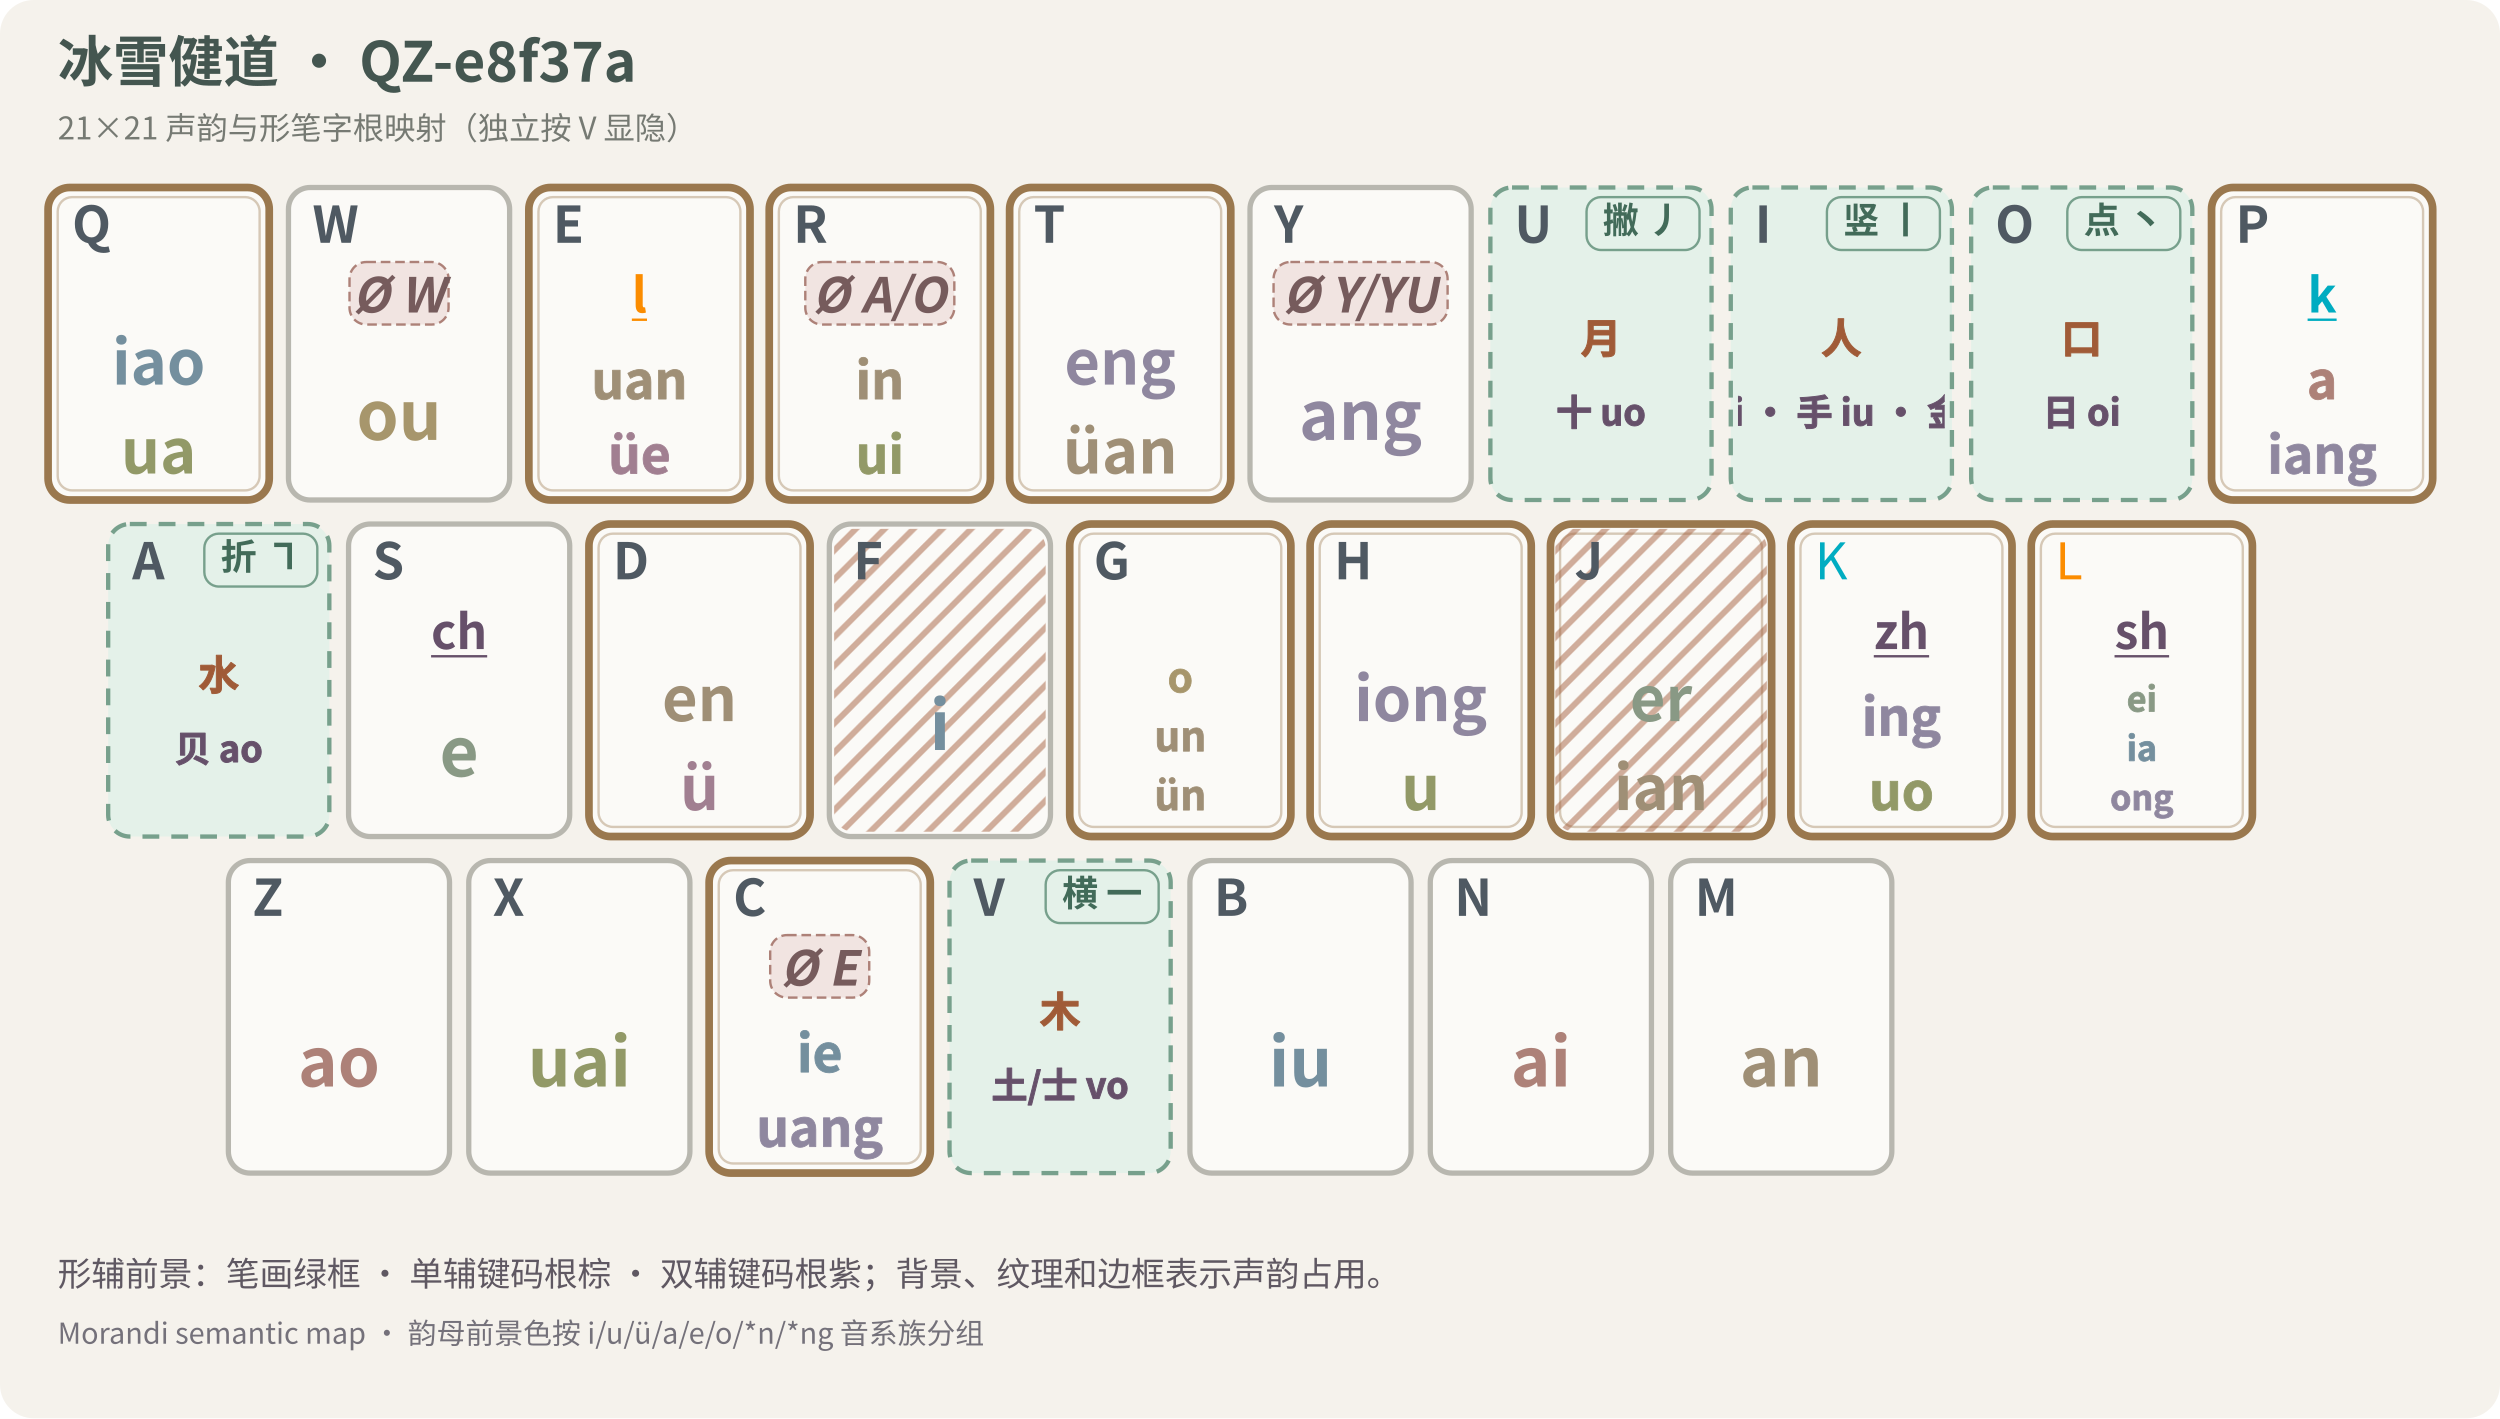
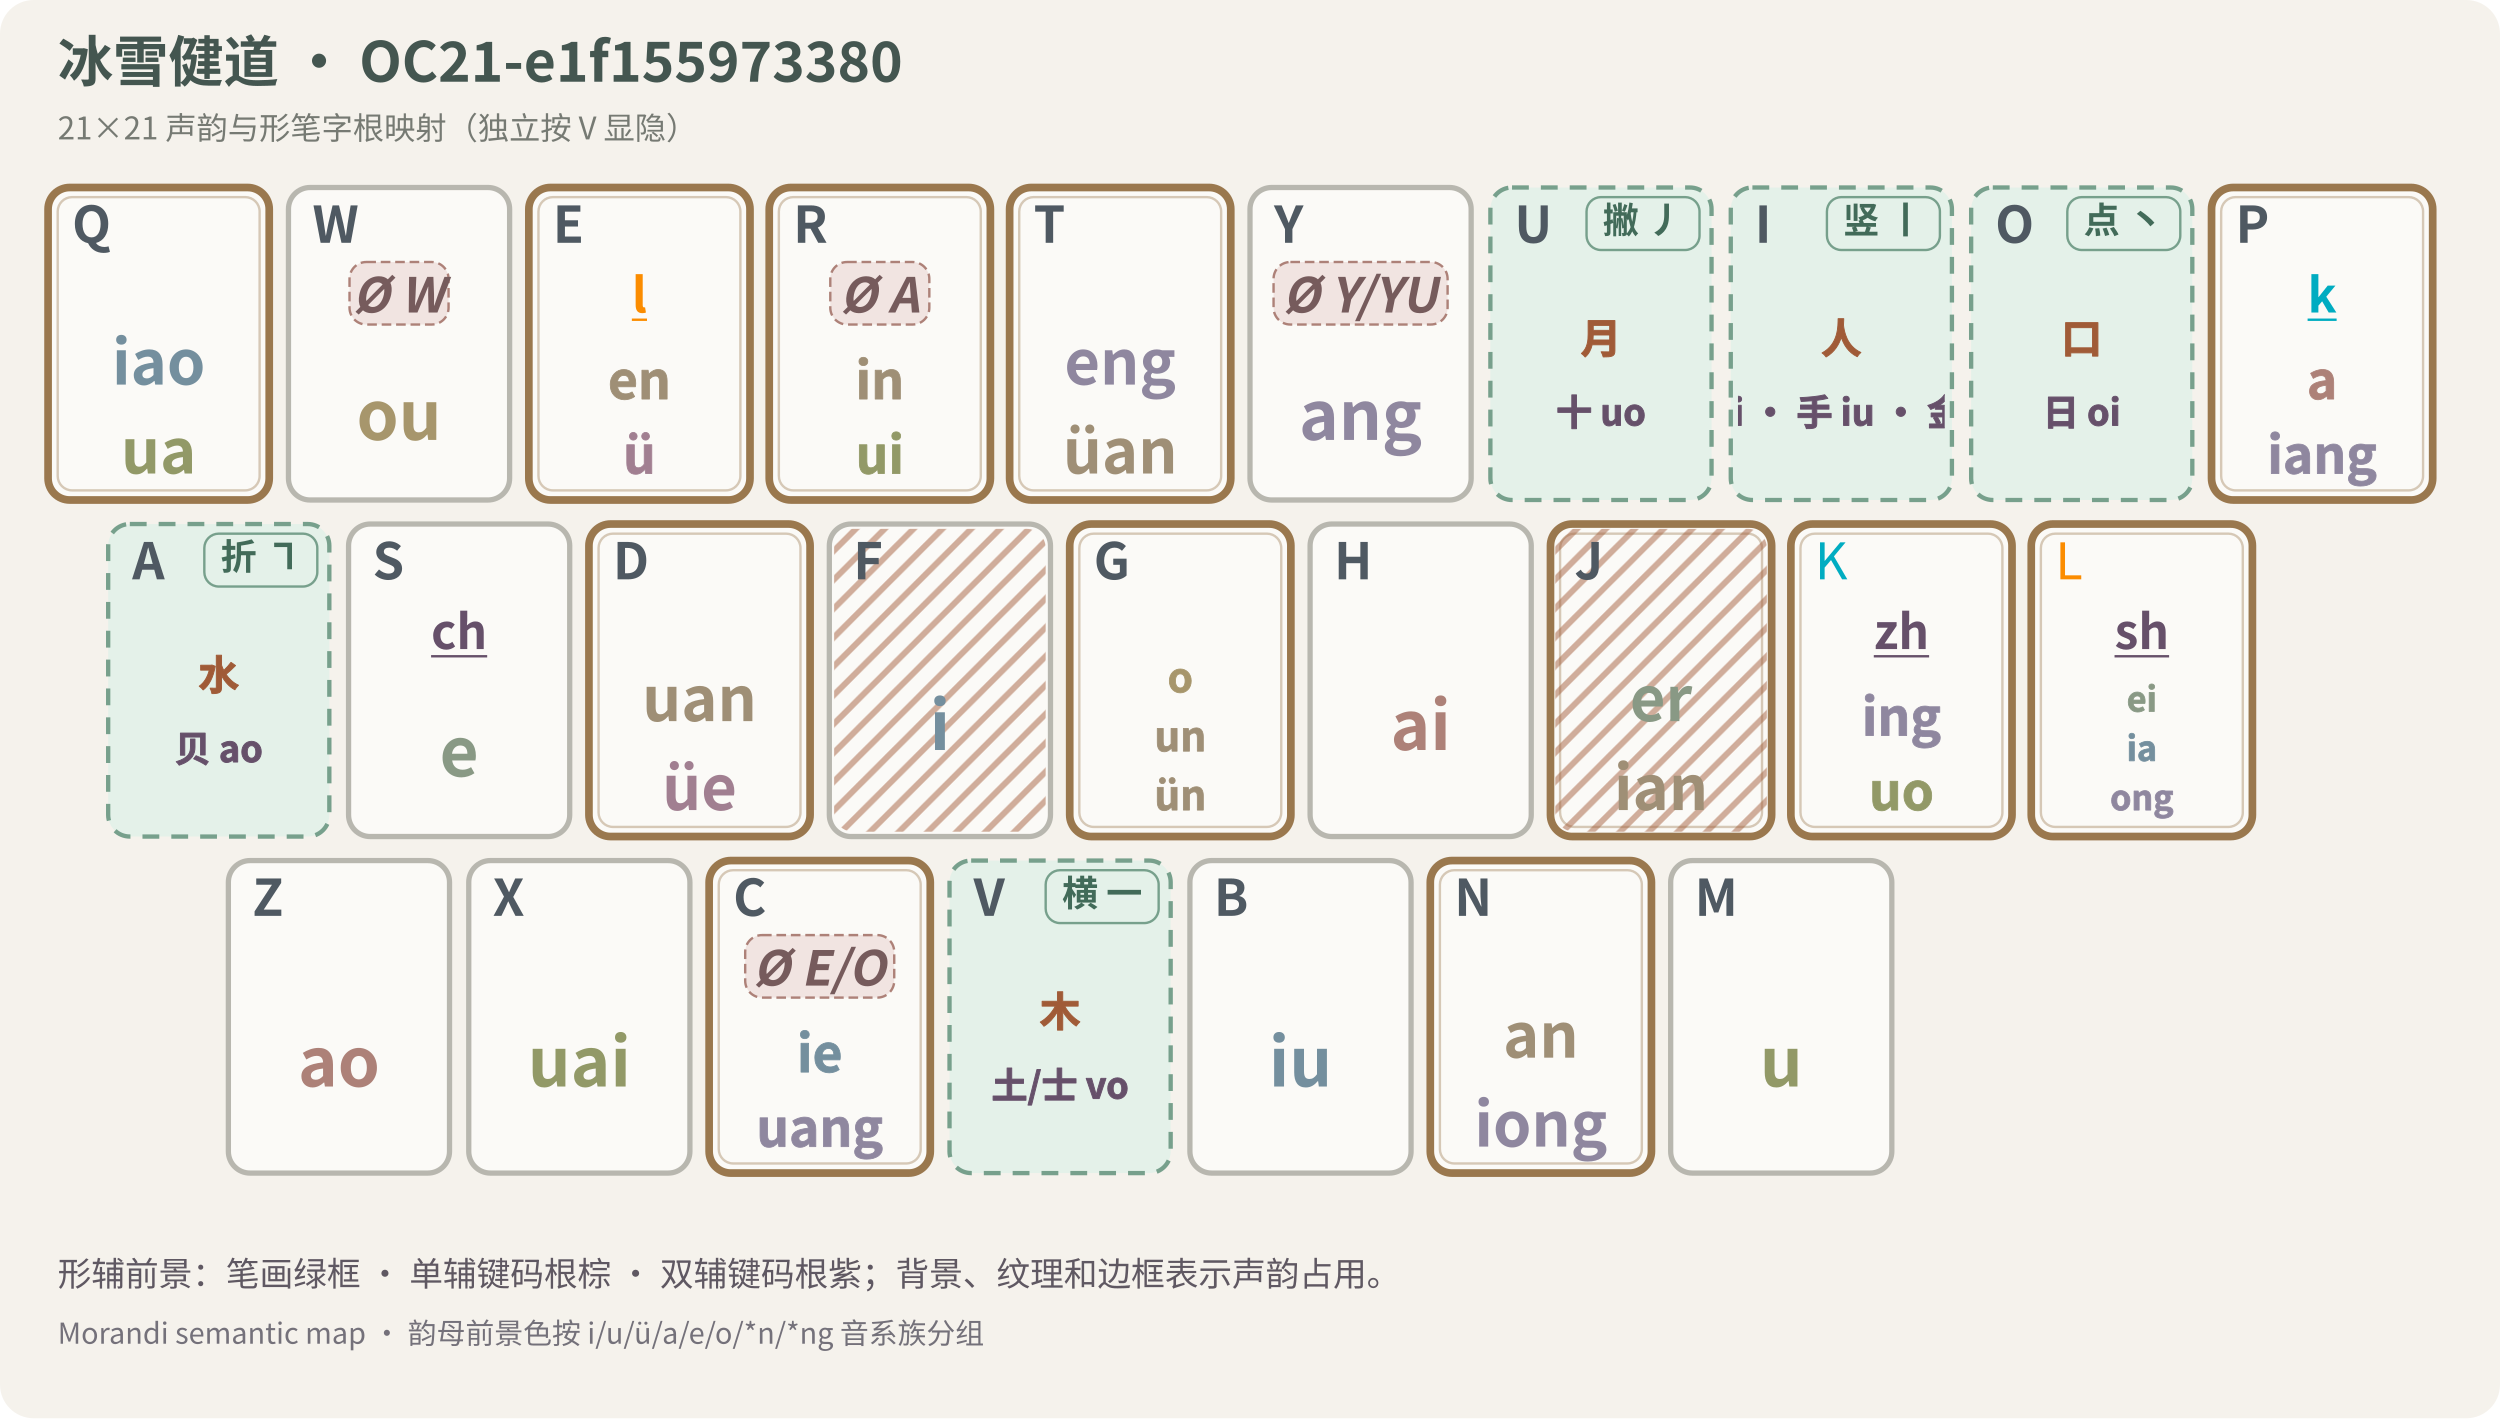
<svg xmlns="http://www.w3.org/2000/svg" class="keysvg nf4-keysvg" viewBox="0 0 1040 590" role="img" aria-labelledby="title desc">
  <defs>
    <pattern id="nf4-both" width="12" height="12" patternUnits="userSpaceOnUse">
      <rect width="12" height="12" fill="#fbfaf7" />
    </pattern>
    <pattern id="nf4-ionly" width="9" height="9" patternUnits="userSpaceOnUse">
      <rect width="9" height="9" fill="#e3eef4" />
      <path d="M2 0V9M7 0V9" stroke="#7399ad" stroke-opacity=".18" />
    </pattern>
    <pattern id="nf4-ronly" width="10" height="10" patternUnits="userSpaceOnUse">
      <rect width="10" height="10" fill="#f6ebd6" />
      <circle cx="3" cy="3" r="1.15" fill="#b39253" fill-opacity=".3" />
    </pattern>
    <pattern id="nf4-none" width="10" height="10" patternUnits="userSpaceOnUse">
      <rect width="10" height="10" fill="#eeece8" />
      <path d="M0 10L10 0" stroke="#aaa6a4" stroke-opacity=".14" />
    </pattern>
    <pattern id="nf4-multi" width="9" height="9" patternUnits="userSpaceOnUse">
      <rect width="9" height="9" fill="#f8efe2" />
      <path d="M-2 2L2-2M0 9L9 0M7 11L11 7" stroke="#9a784e" stroke-width="1.6" stroke-opacity=".27" />
    </pattern>
    <pattern id="nf4-anchor" width="12" height="12" patternUnits="userSpaceOnUse">
      <path d="M-3 3L3-3M0 12L12 0M9 15L15 9" stroke="#a05b37" stroke-width="2.5" stroke-opacity=".48" />
    </pattern>
  </defs>
  <rect width="1040" height="590" rx="14" fill="#f5f2ec" />
-   <text x="24" y="34" font-family="Microsoft YaHei UI, Noto Sans CJK SC, sans-serif" font-size="23" fill="#445650" text-anchor="start" font-weight="760">冰雪健道 · QZ-e8f37a</text>
+   <text x="24" y="34" font-family="Microsoft YaHei UI, Noto Sans CJK SC, sans-serif" font-size="23" fill="#445650" text-anchor="start" font-weight="760">冰雪健道 · OC21-e1f155973380</text>
  <text x="24" y="58" font-family="Microsoft YaHei UI, Noto Sans CJK SC, sans-serif" font-size="13" fill="#767a73" text-anchor="start" font-weight="500">21×21 声韵与形笔字根映射（独立按 V 显隐）</text>
  <g data-key="Q" data-role="sound" data-multi="true">
    <clipPath id="snow_jiandao-clip-0-0">
      <rect x="23" y="81" width="86" height="124" rx="7" />
    </clipPath>
    <rect x="20" y="78" width="92" height="130" rx="9" fill="#fbfaf7" stroke="#9a784e" stroke-width="3.2" />
    <rect x="24" y="82" width="84" height="122" rx="6" fill="none" stroke="#9a784e" stroke-opacity=".38" />
    <g clip-path="url(#snow_jiandao-clip-0-0)">
      <text x="30" y="101" font-family="Microsoft YaHei UI, Noto Sans CJK SC, sans-serif" font-size="21" fill="#4f5962" text-anchor="start" font-weight="800" data-key-label="true">Q</text>
      <text x="66" y="160" font-family="Microsoft YaHei UI, Noto Sans CJK SC, sans-serif" font-size="25.53" fill="#748f9e" text-anchor="middle" font-weight="600" data-final="iao">iao</text>
      <text x="66" y="197" font-family="Microsoft YaHei UI, Noto Sans CJK SC, sans-serif" font-size="25.53" fill="#929967" text-anchor="middle" font-weight="600" data-final="ua">ua</text>
    </g>
  </g>
  <g data-key="W" data-role="sound">
    <clipPath id="snow_jiandao-clip-0-1">
      <rect x="123" y="81" width="86" height="124" rx="7" />
    </clipPath>
    <rect x="120" y="78" width="92" height="130" rx="9" fill="#fbfaf7" stroke="#b8b7af" stroke-width="2.2" />
    <g clip-path="url(#snow_jiandao-clip-0-1)">
      <text x="130" y="101" font-family="Microsoft YaHei UI, Noto Sans CJK SC, sans-serif" font-size="21" fill="#4f5962" text-anchor="start" font-weight="800" data-key-label="true">W</text>
      <rect x="145.4" y="109" width="41.2" height="26" rx="7" fill="#f1e4e1" stroke="#ad8178" stroke-dasharray="4 2" />
      <text x="166" y="130" text-anchor="middle" font-family="Microsoft YaHei UI, Noto Sans CJK SC, sans-serif" font-size="20" font-weight="700" font-style="italic" fill="#765b5c">Ø W</text>
      <text x="166" y="183" font-family="Microsoft YaHei UI, Noto Sans CJK SC, sans-serif" font-size="28" fill="#a7966c" text-anchor="middle" font-weight="600" data-final="ou">ou</text>
    </g>
  </g>
  <g data-key="E" data-role="sound" data-multi="true">
    <clipPath id="snow_jiandao-clip-0-2">
      <rect x="223" y="81" width="86" height="124" rx="7" />
    </clipPath>
    <rect x="220" y="78" width="92" height="130" rx="9" fill="#fbfaf7" stroke="#9a784e" stroke-width="3.2" />
    <rect x="224" y="82" width="84" height="122" rx="6" fill="none" stroke="#9a784e" stroke-opacity=".38" />
    <g clip-path="url(#snow_jiandao-clip-0-2)">
      <text x="230" y="101" font-family="Microsoft YaHei UI, Noto Sans CJK SC, sans-serif" font-size="21" fill="#4f5962" text-anchor="start" font-weight="800" data-key-label="true">E</text>
      <text x="266" y="130" text-anchor="middle" font-family="Microsoft YaHei UI, Noto Sans CJK SC, sans-serif" font-size="20" font-weight="700" text-decoration="underline" fill="#fb8c00">l</text>
-       <text x="266" y="166" font-family="Microsoft YaHei UI, Noto Sans CJK SC, sans-serif" font-size="21.39" fill="#9f8f76" text-anchor="middle" font-weight="800" data-final="uan" paint-order="stroke" stroke="#9f8f76" stroke-width="0.35" stroke-linejoin="round">uan</text>
-       <text x="266" y="197" font-family="Microsoft YaHei UI, Noto Sans CJK SC, sans-serif" font-size="21.39" fill="#a17f91" text-anchor="middle" font-weight="800" data-final="ve" paint-order="stroke" stroke="#a17f91" stroke-width="0.35" stroke-linejoin="round">üe</text>
+       <text x="266" y="166" font-family="Microsoft YaHei UI, Noto Sans CJK SC, sans-serif" font-size="21.39" fill="#9f8f76" text-anchor="middle" font-weight="800" data-final="en" paint-order="stroke" stroke="#9f8f76" stroke-width="0.35" stroke-linejoin="round">en</text>
+       <text x="266" y="197" font-family="Microsoft YaHei UI, Noto Sans CJK SC, sans-serif" font-size="21.39" fill="#a17f91" text-anchor="middle" font-weight="800" data-final="v" paint-order="stroke" stroke="#a17f91" stroke-width="0.35" stroke-linejoin="round">ü</text>
    </g>
  </g>
  <g data-key="R" data-role="sound" data-multi="true">
    <clipPath id="snow_jiandao-clip-0-3">
      <rect x="323" y="81" width="86" height="124" rx="7" />
    </clipPath>
    <rect x="320" y="78" width="92" height="130" rx="9" fill="#fbfaf7" stroke="#9a784e" stroke-width="3.2" />
    <rect x="324" y="82" width="84" height="122" rx="6" fill="none" stroke="#9a784e" stroke-opacity=".38" />
    <g clip-path="url(#snow_jiandao-clip-0-3)">
      <text x="330" y="101" font-family="Microsoft YaHei UI, Noto Sans CJK SC, sans-serif" font-size="21" fill="#4f5962" text-anchor="start" font-weight="800" data-key-label="true">R</text>
-       <rect x="335" y="109" width="62" height="26" rx="7" fill="#f1e4e1" stroke="#ad8178" stroke-dasharray="4 2" />
-       <text x="366" y="130" text-anchor="middle" font-family="Microsoft YaHei UI, Noto Sans CJK SC, sans-serif" font-size="20" font-weight="700" font-style="italic" fill="#765b5c">Ø A/O</text>
+       <rect x="345.4" y="109" width="41.2" height="26" rx="7" fill="#f1e4e1" stroke="#ad8178" stroke-dasharray="4 2" />
+       <text x="366" y="130" text-anchor="middle" font-family="Microsoft YaHei UI, Noto Sans CJK SC, sans-serif" font-size="20" font-weight="700" font-style="italic" fill="#765b5c">Ø A</text>
      <text x="366" y="166" font-family="Microsoft YaHei UI, Noto Sans CJK SC, sans-serif" font-size="21.39" fill="#9f8f76" text-anchor="middle" font-weight="800" data-final="in" paint-order="stroke" stroke="#9f8f76" stroke-width="0.35" stroke-linejoin="round">in</text>
      <text x="366" y="197" font-family="Microsoft YaHei UI, Noto Sans CJK SC, sans-serif" font-size="21.39" fill="#929967" text-anchor="middle" font-weight="800" data-final="ui" paint-order="stroke" stroke="#929967" stroke-width="0.35" stroke-linejoin="round">ui</text>
    </g>
  </g>
  <g data-key="T" data-role="sound" data-multi="true">
    <clipPath id="snow_jiandao-clip-0-4">
      <rect x="423" y="81" width="86" height="124" rx="7" />
    </clipPath>
    <rect x="420" y="78" width="92" height="130" rx="9" fill="#fbfaf7" stroke="#9a784e" stroke-width="3.2" />
    <rect x="424" y="82" width="84" height="122" rx="6" fill="none" stroke="#9a784e" stroke-opacity=".38" />
    <g clip-path="url(#snow_jiandao-clip-0-4)">
      <text x="430" y="101" font-family="Microsoft YaHei UI, Noto Sans CJK SC, sans-serif" font-size="21" fill="#4f5962" text-anchor="start" font-weight="800" data-key-label="true">T</text>
      <text x="466" y="160" font-family="Microsoft YaHei UI, Noto Sans CJK SC, sans-serif" font-size="25.53" fill="#8f879f" text-anchor="middle" font-weight="600" data-final="eng">eng</text>
      <text x="466" y="197" font-family="Microsoft YaHei UI, Noto Sans CJK SC, sans-serif" font-size="25.53" fill="#9f8f76" text-anchor="middle" font-weight="600" data-final="van">üan</text>
    </g>
  </g>
  <g data-key="Y" data-role="sound">
    <clipPath id="snow_jiandao-clip-0-5">
      <rect x="523" y="81" width="86" height="124" rx="7" />
    </clipPath>
    <rect x="520" y="78" width="92" height="130" rx="9" fill="#fbfaf7" stroke="#b8b7af" stroke-width="2.2" />
    <g clip-path="url(#snow_jiandao-clip-0-5)">
      <text x="530" y="101" font-family="Microsoft YaHei UI, Noto Sans CJK SC, sans-serif" font-size="21" fill="#4f5962" text-anchor="start" font-weight="800" data-key-label="true">Y</text>
      <rect x="529.8" y="109" width="72.4" height="26" rx="7" fill="#f1e4e1" stroke="#ad8178" stroke-dasharray="4 2" />
      <text x="566" y="130" text-anchor="middle" font-family="Microsoft YaHei UI, Noto Sans CJK SC, sans-serif" font-size="20" font-weight="700" font-style="italic" fill="#765b5c">Ø Y/YU</text>
      <text x="566" y="183" font-family="Microsoft YaHei UI, Noto Sans CJK SC, sans-serif" font-size="28" fill="#8f879f" text-anchor="middle" font-weight="600" data-final="ang">ang</text>
    </g>
  </g>
  <g data-key="U" data-role="auxiliary-only">
    <clipPath id="snow_jiandao-clip-0-6">
      <rect x="623" y="81" width="86" height="124" rx="7" />
    </clipPath>
    <rect x="620" y="78" width="92" height="130" rx="9" fill="#e4f1e9" stroke="#77a08c" stroke-width="1.8" stroke-dasharray="7 5" />
    <g clip-path="url(#snow_jiandao-clip-0-6)">
      <text x="630" y="101" font-family="Microsoft YaHei UI, Noto Sans CJK SC, sans-serif" font-size="21" fill="#4f5962" text-anchor="start" font-weight="800" data-key-label="true">U</text>
      <g data-aux-badge="stroke">
        <rect x="660" y="82" width="47" height="22" rx="6" fill="#e4f1e9" stroke="#77a08c" />
        <text x="683.5" y="97" font-family="Microsoft YaHei UI, Noto Sans CJK SC, sans-serif" font-size="15" fill="#426b59" text-anchor="middle" font-weight="750" data-aux-kind="stroke">撇 丿</text>
      </g>
      <text x="666" y="147" font-family="Microsoft YaHei UI, Noto Sans CJK SC, sans-serif" font-size="17" fill="#a05b37" text-anchor="middle" font-weight="800" data-aux-kind="single-root" paint-order="stroke" stroke="#a05b37" stroke-width="0.4" stroke-linejoin="round">月</text>
      <text x="666" y="177" font-family="Microsoft YaHei UI, Noto Sans CJK SC, sans-serif" font-size="15" fill="#66506a" text-anchor="middle" font-weight="800" data-aux-kind="double-root" paint-order="stroke" stroke="#66506a" stroke-width="0.4" stroke-linejoin="round">十 uo</text>
    </g>
  </g>
  <g data-key="I" data-role="auxiliary-only">
    <clipPath id="snow_jiandao-clip-0-7">
      <rect x="723" y="81" width="86" height="124" rx="7" />
    </clipPath>
    <rect x="720" y="78" width="92" height="130" rx="9" fill="#e4f1e9" stroke="#77a08c" stroke-width="1.8" stroke-dasharray="7 5" />
    <g clip-path="url(#snow_jiandao-clip-0-7)">
      <text x="730" y="101" font-family="Microsoft YaHei UI, Noto Sans CJK SC, sans-serif" font-size="21" fill="#4f5962" text-anchor="start" font-weight="800" data-key-label="true">I</text>
      <g data-aux-badge="stroke">
        <rect x="760" y="82" width="47" height="22" rx="6" fill="#e4f1e9" stroke="#77a08c" />
        <text x="783.5" y="97" font-family="Microsoft YaHei UI, Noto Sans CJK SC, sans-serif" font-size="15" fill="#426b59" text-anchor="middle" font-weight="750" data-aux-kind="stroke">竖 丨</text>
      </g>
      <text x="766" y="147" font-family="Microsoft YaHei UI, Noto Sans CJK SC, sans-serif" font-size="17" fill="#a05b37" text-anchor="middle" font-weight="800" data-aux-kind="single-root" paint-order="stroke" stroke="#a05b37" stroke-width="0.4" stroke-linejoin="round">人</text>
      <text x="766" y="177" font-family="Microsoft YaHei UI, Noto Sans CJK SC, sans-serif" font-size="15" fill="#66506a" text-anchor="middle" font-weight="800" data-aux-kind="double-root" textLength="76" lengthAdjust="spacingAndGlyphs" paint-order="stroke" stroke="#66506a" stroke-width="0.4" stroke-linejoin="round">艹 ii · 手 iu · 金 io</text>
    </g>
  </g>
  <g data-key="O" data-role="auxiliary-only">
    <clipPath id="snow_jiandao-clip-0-8">
      <rect x="823" y="81" width="86" height="124" rx="7" />
    </clipPath>
    <rect x="820" y="78" width="92" height="130" rx="9" fill="#e4f1e9" stroke="#77a08c" stroke-width="1.8" stroke-dasharray="7 5" />
    <g clip-path="url(#snow_jiandao-clip-0-8)">
      <text x="830" y="101" font-family="Microsoft YaHei UI, Noto Sans CJK SC, sans-serif" font-size="21" fill="#4f5962" text-anchor="start" font-weight="800" data-key-label="true">O</text>
      <g data-aux-badge="stroke">
        <rect x="860" y="82" width="47" height="22" rx="6" fill="#e4f1e9" stroke="#77a08c" />
        <text x="883.5" y="97" font-family="Microsoft YaHei UI, Noto Sans CJK SC, sans-serif" font-size="15" fill="#426b59" text-anchor="middle" font-weight="750" data-aux-kind="stroke">点 丶</text>
      </g>
      <text x="866" y="147" font-family="Microsoft YaHei UI, Noto Sans CJK SC, sans-serif" font-size="17" fill="#a05b37" text-anchor="middle" font-weight="800" data-aux-kind="single-root" paint-order="stroke" stroke="#a05b37" stroke-width="0.4" stroke-linejoin="round">口</text>
      <text x="866" y="177" font-family="Microsoft YaHei UI, Noto Sans CJK SC, sans-serif" font-size="15" fill="#66506a" text-anchor="middle" font-weight="800" data-aux-kind="double-root" paint-order="stroke" stroke="#66506a" stroke-width="0.4" stroke-linejoin="round">日 oi</text>
    </g>
  </g>
  <g data-key="P" data-role="sound" data-multi="true">
    <clipPath id="snow_jiandao-clip-0-9">
      <rect x="923" y="81" width="86" height="124" rx="7" />
    </clipPath>
    <rect x="920" y="78" width="92" height="130" rx="9" fill="#fbfaf7" stroke="#9a784e" stroke-width="3.2" />
    <rect x="924" y="82" width="84" height="122" rx="6" fill="none" stroke="#9a784e" stroke-opacity=".38" />
    <g clip-path="url(#snow_jiandao-clip-0-9)">
      <text x="930" y="101" font-family="Microsoft YaHei UI, Noto Sans CJK SC, sans-serif" font-size="21" fill="#4f5962" text-anchor="start" font-weight="800" data-key-label="true">P</text>
      <text x="966" y="130" text-anchor="middle" font-family="Microsoft YaHei UI, Noto Sans CJK SC, sans-serif" font-size="20" font-weight="700" text-decoration="underline" fill="#00acc1">k</text>
      <text x="966" y="166" font-family="Microsoft YaHei UI, Noto Sans CJK SC, sans-serif" font-size="21.39" fill="#ad8178" text-anchor="middle" font-weight="800" data-final="a" paint-order="stroke" stroke="#ad8178" stroke-width="0.35" stroke-linejoin="round">a</text>
      <text x="966" y="197" font-family="Microsoft YaHei UI, Noto Sans CJK SC, sans-serif" font-size="21.39" fill="#8f879f" text-anchor="middle" font-weight="800" data-final="iang" paint-order="stroke" stroke="#8f879f" stroke-width="0.35" stroke-linejoin="round">iang</text>
    </g>
  </g>
  <g data-key="A" data-role="auxiliary-only">
    <clipPath id="snow_jiandao-clip-1-0">
      <rect x="48" y="221" width="86" height="124" rx="7" />
    </clipPath>
    <rect x="45" y="218" width="92" height="130" rx="9" fill="#e4f1e9" stroke="#77a08c" stroke-width="1.8" stroke-dasharray="7 5" />
    <g clip-path="url(#snow_jiandao-clip-1-0)">
      <text x="55" y="241" font-family="Microsoft YaHei UI, Noto Sans CJK SC, sans-serif" font-size="21" fill="#4f5962" text-anchor="start" font-weight="800" data-key-label="true">A</text>
      <g data-aux-badge="stroke">
        <rect x="85" y="222" width="47" height="22" rx="6" fill="#e4f1e9" stroke="#77a08c" />
        <text x="108.5" y="237" font-family="Microsoft YaHei UI, Noto Sans CJK SC, sans-serif" font-size="15" fill="#426b59" text-anchor="middle" font-weight="750" data-aux-kind="stroke">折 ㇕</text>
      </g>
      <text x="91" y="287" font-family="Microsoft YaHei UI, Noto Sans CJK SC, sans-serif" font-size="17" fill="#a05b37" text-anchor="middle" font-weight="800" data-aux-kind="single-root" paint-order="stroke" stroke="#a05b37" stroke-width="0.4" stroke-linejoin="round">水</text>
      <text x="91" y="317" font-family="Microsoft YaHei UI, Noto Sans CJK SC, sans-serif" font-size="15" fill="#66506a" text-anchor="middle" font-weight="800" data-aux-kind="double-root" paint-order="stroke" stroke="#66506a" stroke-width="0.4" stroke-linejoin="round">贝 ao</text>
    </g>
  </g>
  <g data-key="S" data-role="sound">
    <clipPath id="snow_jiandao-clip-1-1">
      <rect x="148" y="221" width="86" height="124" rx="7" />
    </clipPath>
    <rect x="145" y="218" width="92" height="130" rx="9" fill="#fbfaf7" stroke="#b8b7af" stroke-width="2.2" />
    <g clip-path="url(#snow_jiandao-clip-1-1)">
      <text x="155" y="241" font-family="Microsoft YaHei UI, Noto Sans CJK SC, sans-serif" font-size="21" fill="#4f5962" text-anchor="start" font-weight="800" data-key-label="true">S</text>
      <text x="191" y="270" text-anchor="middle" font-family="Microsoft YaHei UI, Noto Sans CJK SC, sans-serif" font-size="20" font-weight="700" text-decoration="underline" fill="#66506a">ch</text>
      <text x="191" y="323" font-family="Microsoft YaHei UI, Noto Sans CJK SC, sans-serif" font-size="28" fill="#899985" text-anchor="middle" font-weight="600" data-final="e">e</text>
    </g>
  </g>
  <g data-key="D" data-role="sound" data-multi="true">
    <clipPath id="snow_jiandao-clip-1-2">
      <rect x="248" y="221" width="86" height="124" rx="7" />
    </clipPath>
    <rect x="245" y="218" width="92" height="130" rx="9" fill="#fbfaf7" stroke="#9a784e" stroke-width="3.2" />
    <rect x="249" y="222" width="84" height="122" rx="6" fill="none" stroke="#9a784e" stroke-opacity=".38" />
    <g clip-path="url(#snow_jiandao-clip-1-2)">
      <text x="255" y="241" font-family="Microsoft YaHei UI, Noto Sans CJK SC, sans-serif" font-size="21" fill="#4f5962" text-anchor="start" font-weight="800" data-key-label="true">D</text>
-       <text x="291" y="300" font-family="Microsoft YaHei UI, Noto Sans CJK SC, sans-serif" font-size="25.53" fill="#9f8f76" text-anchor="middle" font-weight="600" data-final="en">en</text>
-       <text x="291" y="337" font-family="Microsoft YaHei UI, Noto Sans CJK SC, sans-serif" font-size="25.53" fill="#a17f91" text-anchor="middle" font-weight="600" data-final="v">ü</text>
+       <text x="291" y="300" font-family="Microsoft YaHei UI, Noto Sans CJK SC, sans-serif" font-size="25.53" fill="#9f8f76" text-anchor="middle" font-weight="600" data-final="uan">uan</text>
+       <text x="291" y="337" font-family="Microsoft YaHei UI, Noto Sans CJK SC, sans-serif" font-size="25.53" fill="#a17f91" text-anchor="middle" font-weight="600" data-final="ve">üe</text>
    </g>
  </g>
  <g data-key="F" data-role="sound">
    <clipPath id="snow_jiandao-clip-1-3">
      <rect x="348" y="221" width="86" height="124" rx="7" />
    </clipPath>
    <rect x="345" y="218" width="92" height="130" rx="9" fill="#fbfaf7" stroke="#b8b7af" stroke-width="2.2" />
    <rect x="347" y="220" width="88" height="126" rx="8" fill="url(#nf4-anchor)" pointer-events="none" />
    <g clip-path="url(#snow_jiandao-clip-1-3)">
      <text x="355" y="241" font-family="Microsoft YaHei UI, Noto Sans CJK SC, sans-serif" font-size="21" fill="#4f5962" text-anchor="start" font-weight="800" data-key-label="true">F</text>
      <text x="391" y="312" font-family="Microsoft YaHei UI, Noto Sans CJK SC, sans-serif" font-size="28" fill="#748f9e" text-anchor="middle" font-weight="600" data-final="i">i</text>
    </g>
  </g>
  <g data-key="G" data-role="sound" data-multi="true">
    <clipPath id="snow_jiandao-clip-1-4">
      <rect x="448" y="221" width="86" height="124" rx="7" />
    </clipPath>
    <rect x="445" y="218" width="92" height="130" rx="9" fill="#fbfaf7" stroke="#9a784e" stroke-width="3.2" />
    <rect x="449" y="222" width="84" height="122" rx="6" fill="none" stroke="#9a784e" stroke-opacity=".38" />
    <g clip-path="url(#snow_jiandao-clip-1-4)">
      <text x="455" y="241" font-family="Microsoft YaHei UI, Noto Sans CJK SC, sans-serif" font-size="21" fill="#4f5962" text-anchor="start" font-weight="800" data-key-label="true">G</text>
      <text x="491" y="288" font-family="Microsoft YaHei UI, Noto Sans CJK SC, sans-serif" font-size="16.905" fill="#a7966c" text-anchor="middle" font-weight="800" data-final="o" paint-order="stroke" stroke="#a7966c" stroke-width="0.35" stroke-linejoin="round">o</text>
      <text x="491" y="312.5" font-family="Microsoft YaHei UI, Noto Sans CJK SC, sans-serif" font-size="16.905" fill="#9f8f76" text-anchor="middle" font-weight="800" data-final="un" paint-order="stroke" stroke="#9f8f76" stroke-width="0.35" stroke-linejoin="round">un</text>
      <text x="491" y="337" font-family="Microsoft YaHei UI, Noto Sans CJK SC, sans-serif" font-size="16.905" fill="#9f8f76" text-anchor="middle" font-weight="800" data-final="vn" paint-order="stroke" stroke="#9f8f76" stroke-width="0.35" stroke-linejoin="round">ün</text>
    </g>
  </g>
-   <g data-key="H" data-role="sound" data-multi="true">
+   <g data-key="H" data-role="sound">
    <clipPath id="snow_jiandao-clip-1-5">
      <rect x="548" y="221" width="86" height="124" rx="7" />
    </clipPath>
-     <rect x="545" y="218" width="92" height="130" rx="9" fill="#fbfaf7" stroke="#9a784e" stroke-width="3.2" />
-     <rect x="549" y="222" width="84" height="122" rx="6" fill="none" stroke="#9a784e" stroke-opacity=".38" />
+     <rect x="545" y="218" width="92" height="130" rx="9" fill="#fbfaf7" stroke="#b8b7af" stroke-width="2.2" />
    <g clip-path="url(#snow_jiandao-clip-1-5)">
      <text x="555" y="241" font-family="Microsoft YaHei UI, Noto Sans CJK SC, sans-serif" font-size="21" fill="#4f5962" text-anchor="start" font-weight="800" data-key-label="true">H</text>
-       <text x="591" y="300" font-family="Microsoft YaHei UI, Noto Sans CJK SC, sans-serif" font-size="25.53" fill="#8f879f" text-anchor="middle" font-weight="600" data-final="iong">iong</text>
-       <text x="591" y="337" font-family="Microsoft YaHei UI, Noto Sans CJK SC, sans-serif" font-size="25.53" fill="#929967" text-anchor="middle" font-weight="600" data-final="u">u</text>
+       <text x="591" y="312" font-family="Microsoft YaHei UI, Noto Sans CJK SC, sans-serif" font-size="28" fill="#ad8178" text-anchor="middle" font-weight="600" data-final="ai">ai</text>
    </g>
  </g>
  <g data-key="J" data-role="sound" data-multi="true">
    <clipPath id="snow_jiandao-clip-1-6">
      <rect x="648" y="221" width="86" height="124" rx="7" />
    </clipPath>
    <rect x="645" y="218" width="92" height="130" rx="9" fill="#fbfaf7" stroke="#9a784e" stroke-width="3.2" />
    <rect x="649" y="222" width="84" height="122" rx="6" fill="none" stroke="#9a784e" stroke-opacity=".38" />
    <rect x="647" y="220" width="88" height="126" rx="8" fill="url(#nf4-anchor)" pointer-events="none" />
    <g clip-path="url(#snow_jiandao-clip-1-6)">
      <text x="655" y="241" font-family="Microsoft YaHei UI, Noto Sans CJK SC, sans-serif" font-size="21" fill="#4f5962" text-anchor="start" font-weight="800" data-key-label="true">J</text>
      <text x="691" y="300" font-family="Microsoft YaHei UI, Noto Sans CJK SC, sans-serif" font-size="25.53" fill="#899985" text-anchor="middle" font-weight="600" data-final="er">er</text>
      <text x="691" y="337" font-family="Microsoft YaHei UI, Noto Sans CJK SC, sans-serif" font-size="25.53" fill="#9f8f76" text-anchor="middle" font-weight="600" data-final="ian">ian</text>
    </g>
  </g>
  <g data-key="K" data-role="sound" data-multi="true">
    <clipPath id="snow_jiandao-clip-1-7">
      <rect x="748" y="221" width="86" height="124" rx="7" />
    </clipPath>
    <rect x="745" y="218" width="92" height="130" rx="9" fill="#fbfaf7" stroke="#9a784e" stroke-width="3.2" />
    <rect x="749" y="222" width="84" height="122" rx="6" fill="none" stroke="#9a784e" stroke-opacity=".38" />
    <g clip-path="url(#snow_jiandao-clip-1-7)">
      <text x="755" y="241" font-family="Microsoft YaHei UI, Noto Sans CJK SC, sans-serif" font-size="21" fill="#00acc1" text-anchor="start" font-weight="500" data-key-label="true">K</text>
      <text x="791" y="270" text-anchor="middle" font-family="Microsoft YaHei UI, Noto Sans CJK SC, sans-serif" font-size="20" font-weight="700" text-decoration="underline" fill="#66506a">zh</text>
      <text x="791" y="306" font-family="Microsoft YaHei UI, Noto Sans CJK SC, sans-serif" font-size="21.39" fill="#8f879f" text-anchor="middle" font-weight="800" data-final="ing" paint-order="stroke" stroke="#8f879f" stroke-width="0.35" stroke-linejoin="round">ing</text>
      <text x="791" y="337" font-family="Microsoft YaHei UI, Noto Sans CJK SC, sans-serif" font-size="21.39" fill="#929967" text-anchor="middle" font-weight="800" data-final="uo" paint-order="stroke" stroke="#929967" stroke-width="0.35" stroke-linejoin="round">uo</text>
    </g>
  </g>
  <g data-key="L" data-role="sound" data-multi="true">
    <clipPath id="snow_jiandao-clip-1-8">
      <rect x="848" y="221" width="86" height="124" rx="7" />
    </clipPath>
    <rect x="845" y="218" width="92" height="130" rx="9" fill="#fbfaf7" stroke="#9a784e" stroke-width="3.2" />
    <rect x="849" y="222" width="84" height="122" rx="6" fill="none" stroke="#9a784e" stroke-opacity=".38" />
    <g clip-path="url(#snow_jiandao-clip-1-8)">
      <text x="855" y="241" font-family="Microsoft YaHei UI, Noto Sans CJK SC, sans-serif" font-size="21" fill="#fb8c00" text-anchor="start" font-weight="500" data-key-label="true">L</text>
      <text x="891" y="270" text-anchor="middle" font-family="Microsoft YaHei UI, Noto Sans CJK SC, sans-serif" font-size="20" font-weight="700" text-decoration="underline" fill="#66506a">sh</text>
      <text x="891" y="296" font-family="Microsoft YaHei UI, Noto Sans CJK SC, sans-serif" font-size="14.145" fill="#899985" text-anchor="middle" font-weight="800" data-final="ei" paint-order="stroke" stroke="#899985" stroke-width="0.35" stroke-linejoin="round">ei</text>
      <text x="891" y="316.5" font-family="Microsoft YaHei UI, Noto Sans CJK SC, sans-serif" font-size="14.145" fill="#748f9e" text-anchor="middle" font-weight="800" data-final="ia" paint-order="stroke" stroke="#748f9e" stroke-width="0.35" stroke-linejoin="round">ia</text>
      <text x="891" y="337" font-family="Microsoft YaHei UI, Noto Sans CJK SC, sans-serif" font-size="14.145" fill="#8f879f" text-anchor="middle" font-weight="800" data-final="ong" paint-order="stroke" stroke="#8f879f" stroke-width="0.35" stroke-linejoin="round">ong</text>
    </g>
  </g>
  <g data-key="Z" data-role="sound">
    <clipPath id="snow_jiandao-clip-2-0">
      <rect x="98" y="361" width="86" height="124" rx="7" />
    </clipPath>
    <rect x="95" y="358" width="92" height="130" rx="9" fill="#fbfaf7" stroke="#b8b7af" stroke-width="2.2" />
    <g clip-path="url(#snow_jiandao-clip-2-0)">
      <text x="105" y="381" font-family="Microsoft YaHei UI, Noto Sans CJK SC, sans-serif" font-size="21" fill="#4f5962" text-anchor="start" font-weight="800" data-key-label="true">Z</text>
      <text x="141" y="452" font-family="Microsoft YaHei UI, Noto Sans CJK SC, sans-serif" font-size="28" fill="#ad8178" text-anchor="middle" font-weight="600" data-final="ao">ao</text>
    </g>
  </g>
  <g data-key="X" data-role="sound">
    <clipPath id="snow_jiandao-clip-2-1">
      <rect x="198" y="361" width="86" height="124" rx="7" />
    </clipPath>
    <rect x="195" y="358" width="92" height="130" rx="9" fill="#fbfaf7" stroke="#b8b7af" stroke-width="2.2" />
    <g clip-path="url(#snow_jiandao-clip-2-1)">
      <text x="205" y="381" font-family="Microsoft YaHei UI, Noto Sans CJK SC, sans-serif" font-size="21" fill="#4f5962" text-anchor="start" font-weight="800" data-key-label="true">X</text>
      <text x="241" y="452" font-family="Microsoft YaHei UI, Noto Sans CJK SC, sans-serif" font-size="28" fill="#929967" text-anchor="middle" font-weight="600" data-final="uai">uai</text>
    </g>
  </g>
  <g data-key="C" data-role="sound" data-multi="true">
    <clipPath id="snow_jiandao-clip-2-2">
      <rect x="298" y="361" width="86" height="124" rx="7" />
    </clipPath>
    <rect x="295" y="358" width="92" height="130" rx="9" fill="#fbfaf7" stroke="#9a784e" stroke-width="3.2" />
    <rect x="299" y="362" width="84" height="122" rx="6" fill="none" stroke="#9a784e" stroke-opacity=".38" />
    <g clip-path="url(#snow_jiandao-clip-2-2)">
      <text x="305" y="381" font-family="Microsoft YaHei UI, Noto Sans CJK SC, sans-serif" font-size="21" fill="#4f5962" text-anchor="start" font-weight="800" data-key-label="true">C</text>
-       <rect x="320.4" y="389" width="41.2" height="26" rx="7" fill="#f1e4e1" stroke="#ad8178" stroke-dasharray="4 2" />
-       <text x="341" y="410" text-anchor="middle" font-family="Microsoft YaHei UI, Noto Sans CJK SC, sans-serif" font-size="20" font-weight="700" font-style="italic" fill="#765b5c">Ø E</text>
+       <rect x="310" y="389" width="62" height="26" rx="7" fill="#f1e4e1" stroke="#ad8178" stroke-dasharray="4 2" />
+       <text x="341" y="410" text-anchor="middle" font-family="Microsoft YaHei UI, Noto Sans CJK SC, sans-serif" font-size="20" font-weight="700" font-style="italic" fill="#765b5c">Ø E/O</text>
      <text x="341" y="446" font-family="Microsoft YaHei UI, Noto Sans CJK SC, sans-serif" font-size="21.39" fill="#748f9e" text-anchor="middle" font-weight="800" data-final="ie" paint-order="stroke" stroke="#748f9e" stroke-width="0.35" stroke-linejoin="round">ie</text>
      <text x="341" y="477" font-family="Microsoft YaHei UI, Noto Sans CJK SC, sans-serif" font-size="21.39" fill="#8f879f" text-anchor="middle" font-weight="800" data-final="uang" paint-order="stroke" stroke="#8f879f" stroke-width="0.35" stroke-linejoin="round">uang</text>
    </g>
  </g>
  <g data-key="V" data-role="auxiliary-only">
    <clipPath id="snow_jiandao-clip-2-3">
      <rect x="398" y="361" width="86" height="124" rx="7" />
    </clipPath>
    <rect x="395" y="358" width="92" height="130" rx="9" fill="#e4f1e9" stroke="#77a08c" stroke-width="1.8" stroke-dasharray="7 5" />
    <g clip-path="url(#snow_jiandao-clip-2-3)">
      <text x="405" y="381" font-family="Microsoft YaHei UI, Noto Sans CJK SC, sans-serif" font-size="21" fill="#4f5962" text-anchor="start" font-weight="800" data-key-label="true">V</text>
      <g data-aux-badge="stroke">
        <rect x="435" y="362" width="47" height="22" rx="6" fill="#e4f1e9" stroke="#77a08c" />
        <text x="458.5" y="377" font-family="Microsoft YaHei UI, Noto Sans CJK SC, sans-serif" font-size="15" fill="#426b59" text-anchor="middle" font-weight="750" data-aux-kind="stroke">横 一</text>
      </g>
      <text x="441" y="427" font-family="Microsoft YaHei UI, Noto Sans CJK SC, sans-serif" font-size="17" fill="#a05b37" text-anchor="middle" font-weight="800" data-aux-kind="single-root" paint-order="stroke" stroke="#a05b37" stroke-width="0.4" stroke-linejoin="round">木</text>
      <text x="441" y="457" font-family="Microsoft YaHei UI, Noto Sans CJK SC, sans-serif" font-size="15" fill="#66506a" text-anchor="middle" font-weight="800" data-aux-kind="double-root" paint-order="stroke" stroke="#66506a" stroke-width="0.4" stroke-linejoin="round">土/士 vo</text>
    </g>
  </g>
  <g data-key="B" data-role="sound">
    <clipPath id="snow_jiandao-clip-2-4">
      <rect x="498" y="361" width="86" height="124" rx="7" />
    </clipPath>
    <rect x="495" y="358" width="92" height="130" rx="9" fill="#fbfaf7" stroke="#b8b7af" stroke-width="2.2" />
    <g clip-path="url(#snow_jiandao-clip-2-4)">
      <text x="505" y="381" font-family="Microsoft YaHei UI, Noto Sans CJK SC, sans-serif" font-size="21" fill="#4f5962" text-anchor="start" font-weight="800" data-key-label="true">B</text>
      <text x="541" y="452" font-family="Microsoft YaHei UI, Noto Sans CJK SC, sans-serif" font-size="28" fill="#748f9e" text-anchor="middle" font-weight="600" data-final="iu">iu</text>
    </g>
  </g>
-   <g data-key="N" data-role="sound">
+   <g data-key="N" data-role="sound" data-multi="true">
    <clipPath id="snow_jiandao-clip-2-5">
      <rect x="598" y="361" width="86" height="124" rx="7" />
    </clipPath>
-     <rect x="595" y="358" width="92" height="130" rx="9" fill="#fbfaf7" stroke="#b8b7af" stroke-width="2.2" />
+     <rect x="595" y="358" width="92" height="130" rx="9" fill="#fbfaf7" stroke="#9a784e" stroke-width="3.2" />
+     <rect x="599" y="362" width="84" height="122" rx="6" fill="none" stroke="#9a784e" stroke-opacity=".38" />
    <g clip-path="url(#snow_jiandao-clip-2-5)">
      <text x="605" y="381" font-family="Microsoft YaHei UI, Noto Sans CJK SC, sans-serif" font-size="21" fill="#4f5962" text-anchor="start" font-weight="800" data-key-label="true">N</text>
-       <text x="641" y="452" font-family="Microsoft YaHei UI, Noto Sans CJK SC, sans-serif" font-size="28" fill="#ad8178" text-anchor="middle" font-weight="600" data-final="ai">ai</text>
+       <text x="641" y="440" font-family="Microsoft YaHei UI, Noto Sans CJK SC, sans-serif" font-size="25.53" fill="#9f8f76" text-anchor="middle" font-weight="600" data-final="an">an</text>
+       <text x="641" y="477" font-family="Microsoft YaHei UI, Noto Sans CJK SC, sans-serif" font-size="25.53" fill="#8f879f" text-anchor="middle" font-weight="600" data-final="iong">iong</text>
    </g>
  </g>
  <g data-key="M" data-role="sound">
    <clipPath id="snow_jiandao-clip-2-6">
      <rect x="698" y="361" width="86" height="124" rx="7" />
    </clipPath>
    <rect x="695" y="358" width="92" height="130" rx="9" fill="#fbfaf7" stroke="#b8b7af" stroke-width="2.2" />
    <g clip-path="url(#snow_jiandao-clip-2-6)">
      <text x="705" y="381" font-family="Microsoft YaHei UI, Noto Sans CJK SC, sans-serif" font-size="21" fill="#4f5962" text-anchor="start" font-weight="800" data-key-label="true">M</text>
-       <text x="741" y="452" font-family="Microsoft YaHei UI, Noto Sans CJK SC, sans-serif" font-size="28" fill="#9f8f76" text-anchor="middle" font-weight="600" data-final="an">an</text>
+       <text x="741" y="452" font-family="Microsoft YaHei UI, Noto Sans CJK SC, sans-serif" font-size="28" fill="#929967" text-anchor="middle" font-weight="600" data-final="u">u</text>
    </g>
  </g>
  <text x="24" y="535" font-family="Microsoft YaHei UI, Noto Sans CJK SC, sans-serif" font-size="14" fill="#5f5862" text-anchor="start" font-weight="500">形辅前景：笔画绿框 · 单辅键码根棕 · 双辅键码根紫；背景、纹理和边框表示声韵占用。</text>
  <text x="24" y="559" font-family="Microsoft YaHei UI, Noto Sans CJK SC, sans-serif" font-size="12" fill="#74717a" text-anchor="start" font-weight="500">Morandi semantic map · 韵母前景色按 i/u/ü/a/e/o/*n/*ng 音系族分组</text>
</svg>
